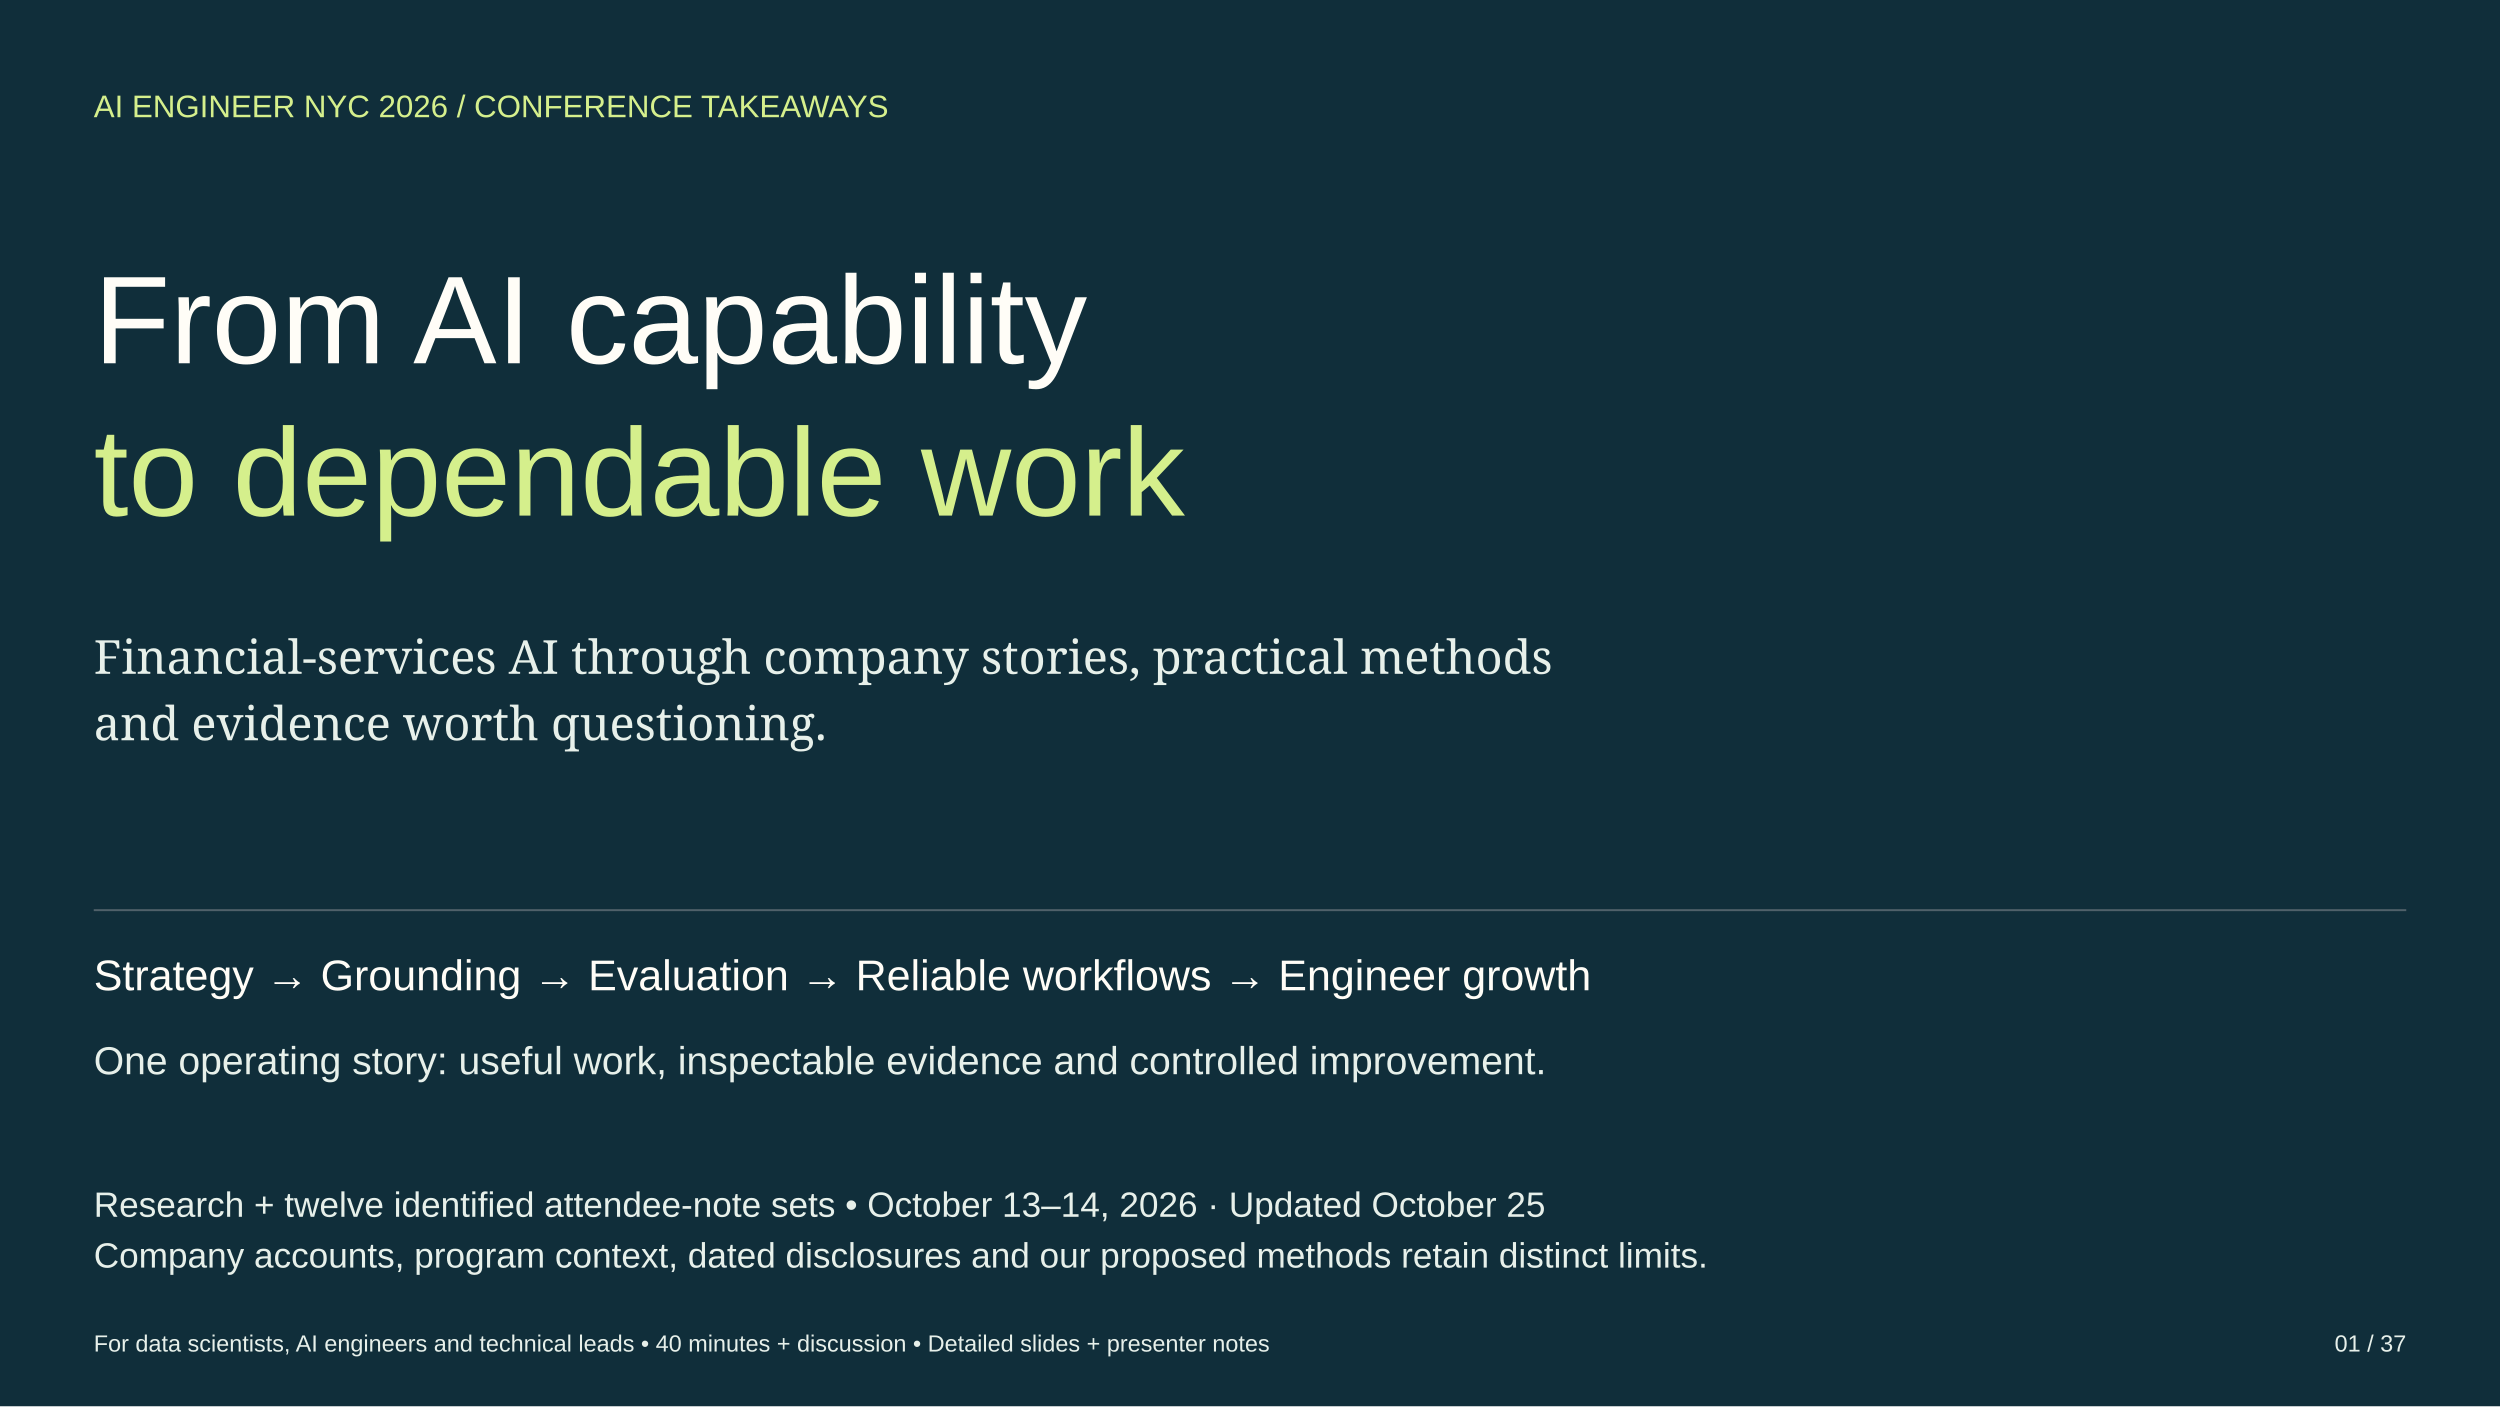
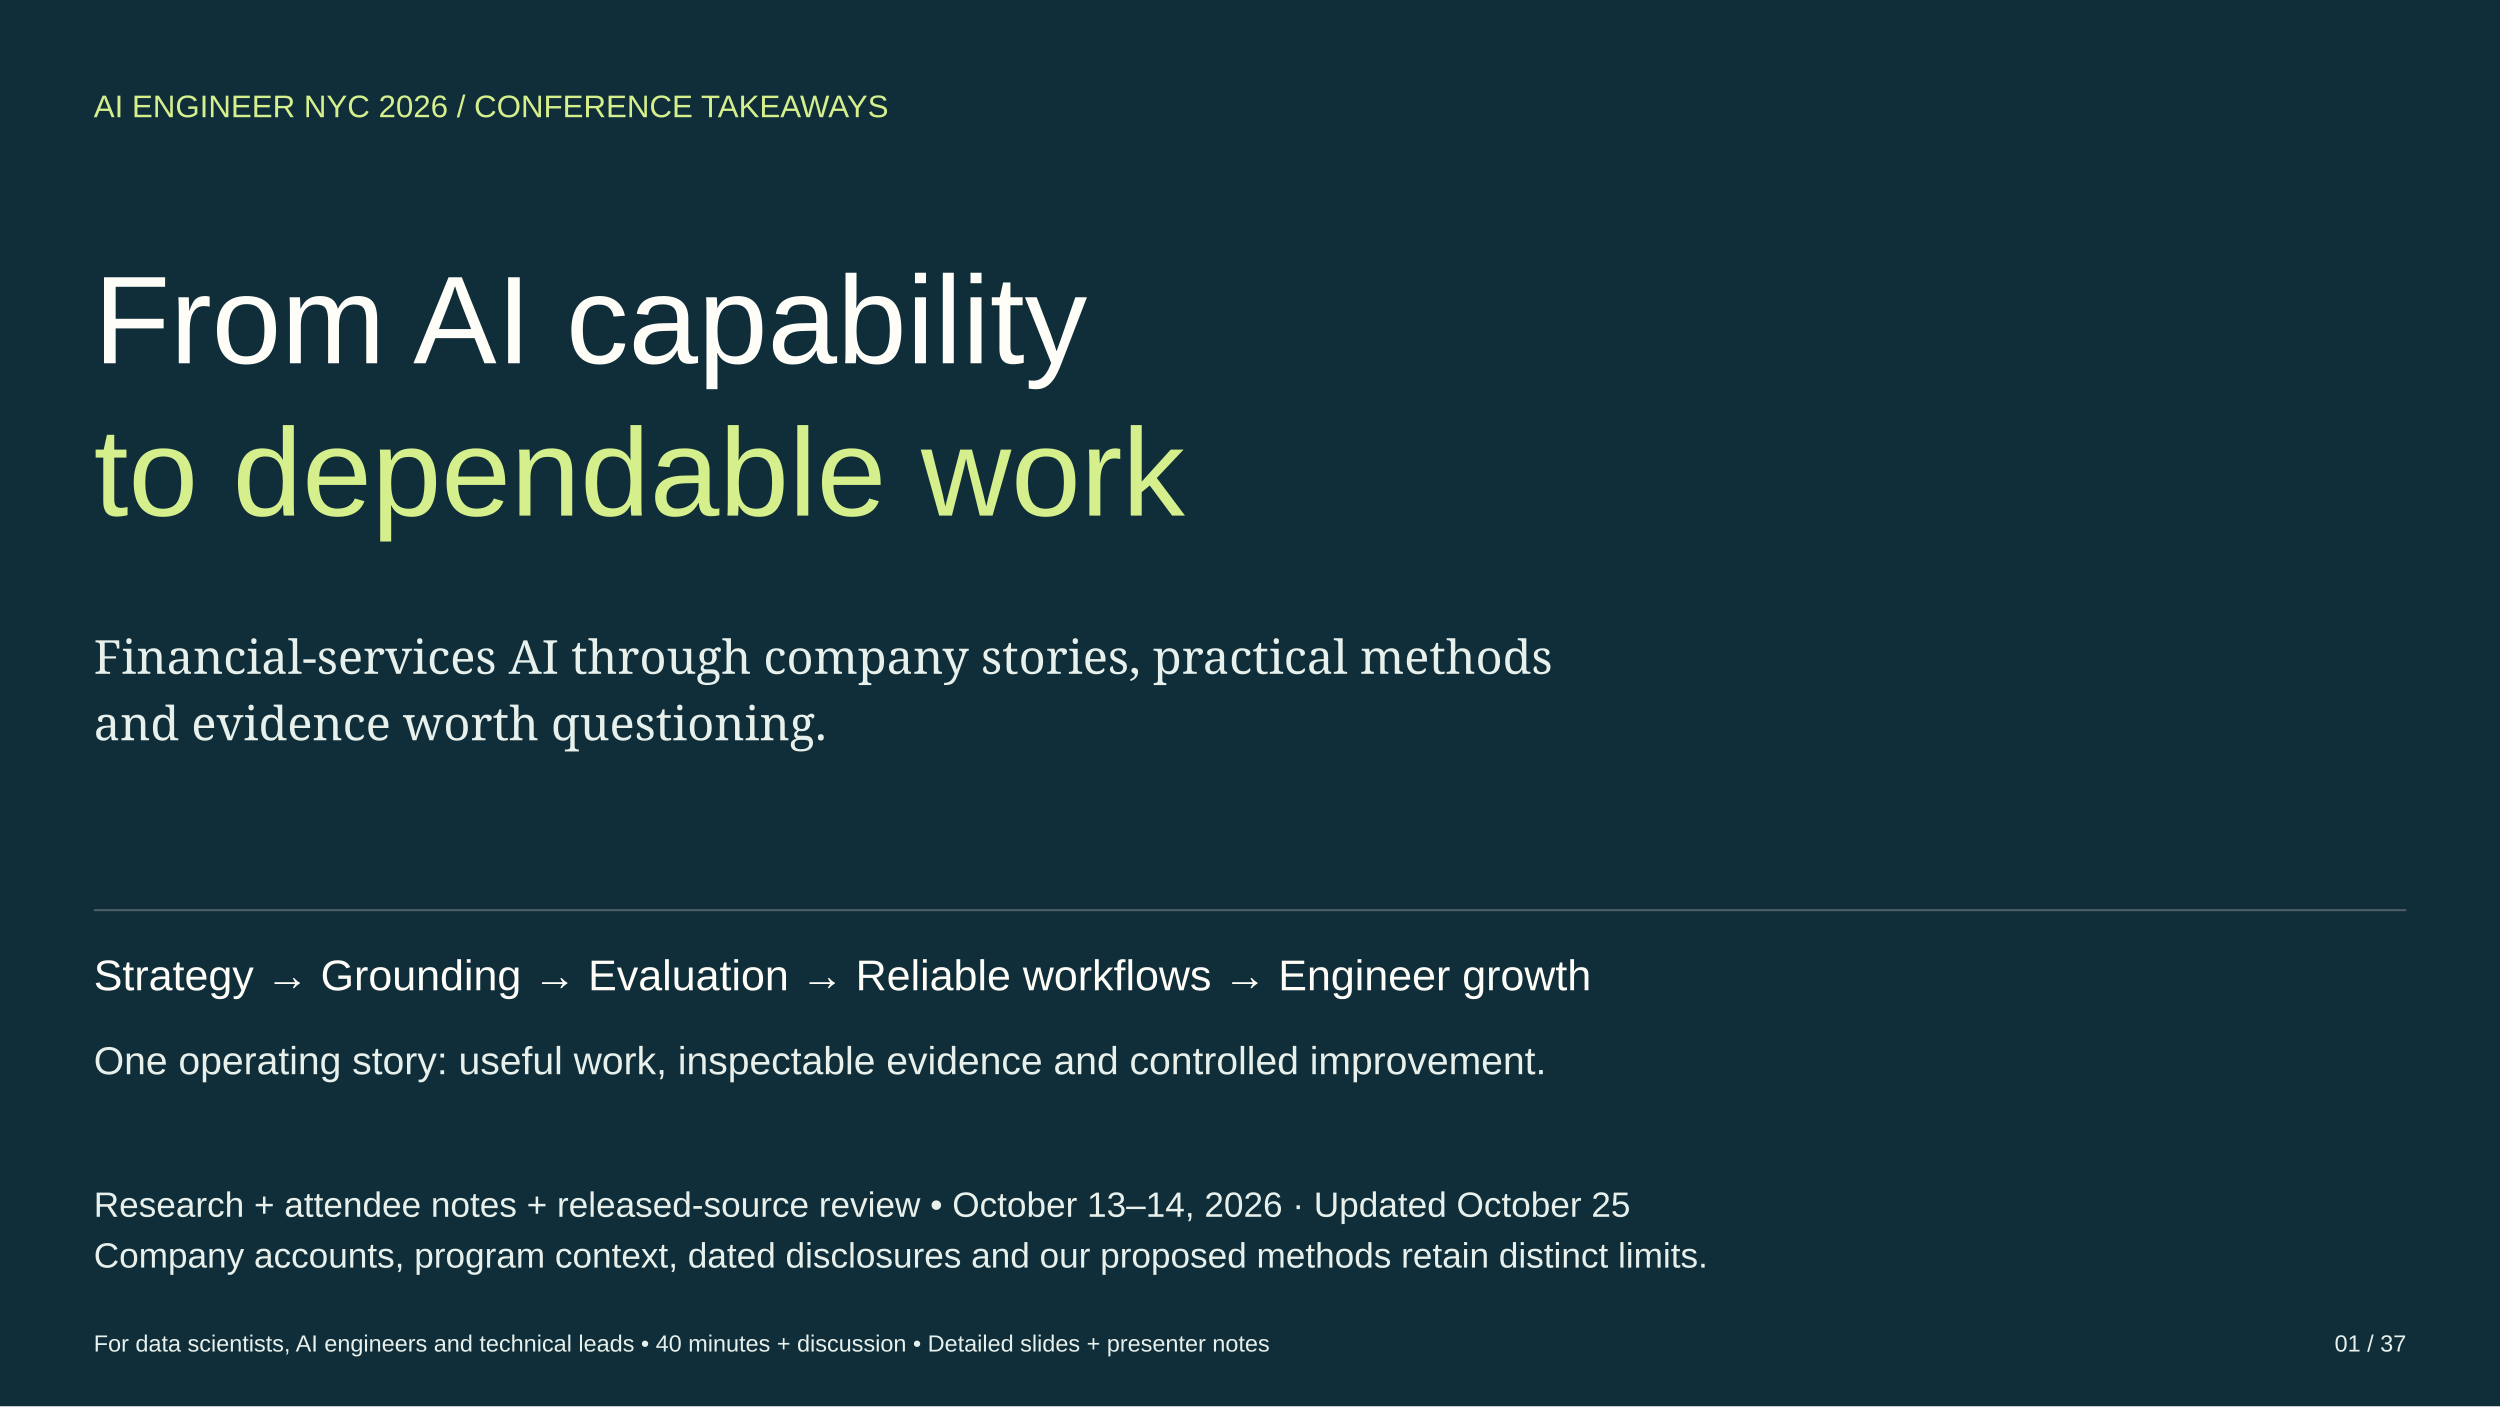
<svg xmlns="http://www.w3.org/2000/svg" viewBox="0 0 1280 720" font-family="Arial" font-size="20" data-pptx-page-role="cover">
  <rect id="background" data-pptx-role="background" width="1280" height="720" fill="#102E3A" />
  <g id="cover" data-pptx-bounds="48 40 1184 390">
    <text x="48" y="60" font-size="16" fill="#D5EF8C">AI ENGINEER NYC 2026 / CONFERENCE TAKEAWAYS</text>
-     <text font-size="64" fill="#FFFDF7" x="48" y="186">From AI capability </text>
-     <text font-size="64" fill="#D5EF8C" x="48" y="264">to dependable work</text>
-     <text font-size="24" fill="#E7F0EA" font-family="Cambria" x="48" y="345">Financial-services AI through company stories, practical methods </text>
-     <text font-size="24" fill="#E7F0EA" font-family="Cambria" x="48" y="379">and evidence worth questioning.</text>
+     <text fill="#FFFDF7" font-size="64" x="48" y="186">From AI capability </text>
+     <text fill="#D5EF8C" font-size="64" x="48" y="264">to dependable work</text>
+     <text font-family="Cambria" fill="#E7F0EA" font-size="24" x="48" y="345">Financial-services AI through company stories, practical methods </text>
+     <text font-family="Cambria" fill="#E7F0EA" font-size="24" x="48" y="379">and evidence worth questioning.</text>
  </g>
  <g id="chapter-rail" data-pptx-bounds="48 465 1184 102">
    <line x1="48" y1="466" x2="1232" y2="466" stroke="#50616A" />
    <text x="48" y="507" font-size="22" fill="#FFFDF7">Strategy → Grounding → Evaluation → Reliable workflows → Engineer growth</text>
    <text x="48" y="550" fill="#E7F0EA">One operating story: useful work, inspectable evidence and controlled improvement.</text>
  </g>
  <g id="evidence-scope" data-pptx-bounds="48 604 1184 54" fill="#E7F0EA" font-size="18">
-     <text x="48" y="623">Research + twelve identified attendee-note sets • October 13–14, 2026 · Updated October 25 </text>
+     <text x="48" y="623">Research + attendee notes + released-source review • October 13–14, 2026 · Updated October 25 </text>
    <text x="48" y="649">Company accounts, program context, dated disclosures and our proposed methods retain distinct limits.</text>
  </g>
  <g id="footer" data-pptx-role="footer" data-pptx-bounds="48 674 1184 26" fill="#E7F0EA" font-size="12">
    <text x="48" y="692">For data scientists, AI engineers and technical leads • 40 minutes + discussion • Detailed slides + presenter notes</text>
    <text x="1232" y="692" text-anchor="end">01 / 37</text>
  </g>
</svg>
